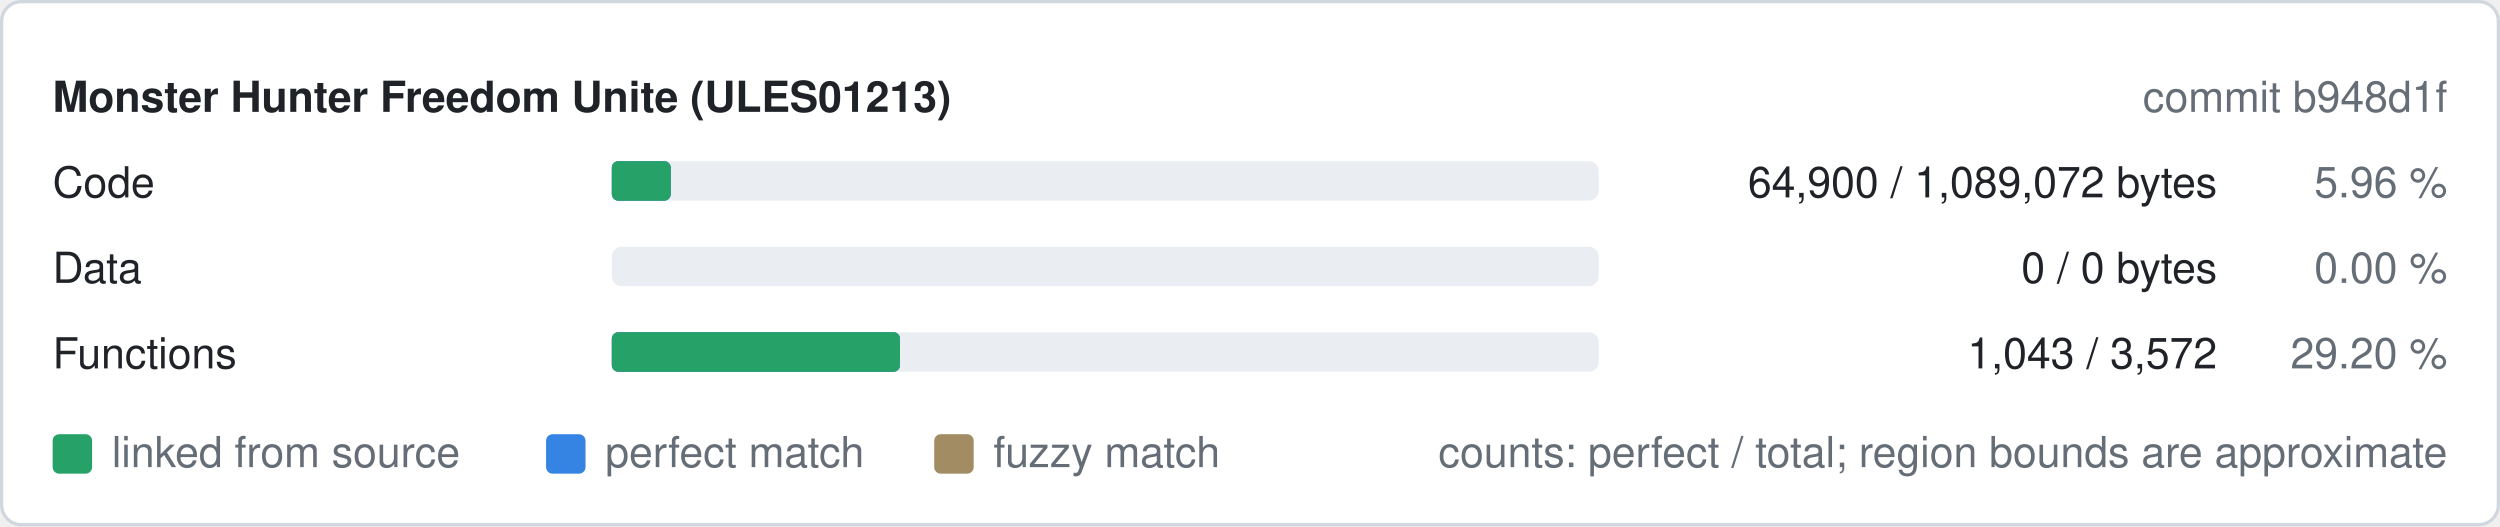
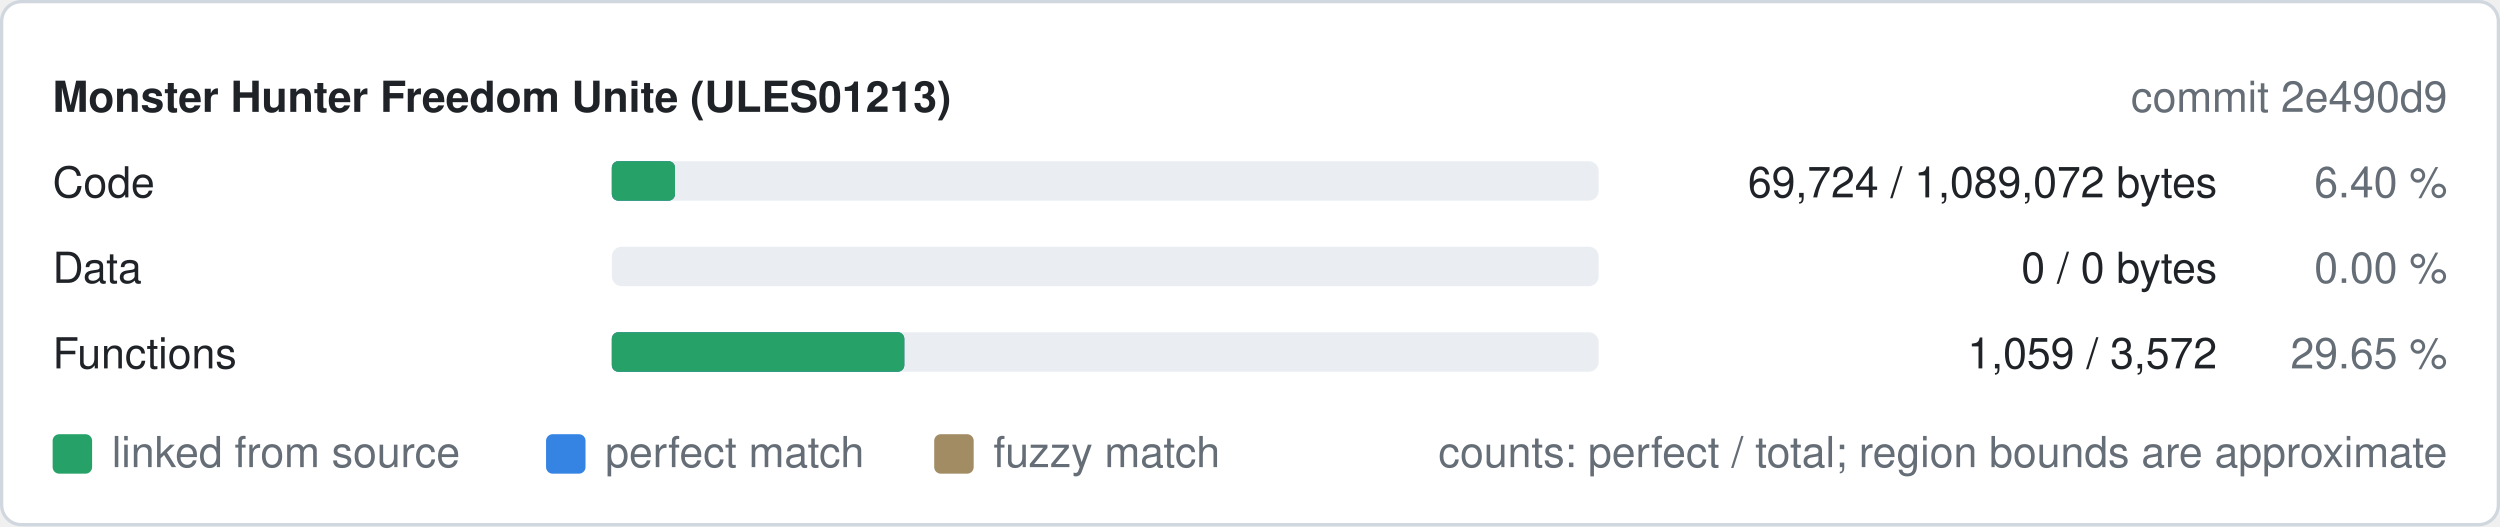
<svg xmlns="http://www.w3.org/2000/svg" width="760" height="160" viewBox="0 0 760 160" role="img" aria-label="Decompilation progress of ULES01213">
  <style>
text{font-family:-apple-system,BlinkMacSystemFont,"Segoe UI",Helvetica,Arial,sans-serif;font-size:13px}
.b{font-weight:600}
.bg{fill:#ffffff;stroke:#d0d7de}.t{fill:#1f2328}.m{fill:#656d76}.track{fill:#eaeef2}.fuzzy{fill:#a28c64}.perfect{fill:#3584e4}.linked{fill:#26a269}
@media (prefers-color-scheme: dark){.bg{fill:#0d1117;stroke:#30363d}.t{fill:#e6edf3}.m{fill:#8d96a0}.track{fill:#21262d}.fuzzy{fill:#a28c64}.perfect{fill:#3584e4}.linked{fill:#2ec27e}}
</style>
  <rect class="bg" x="0.5" y="0.5" width="759" height="159" rx="6" />
  <text class="t b" x="16" y="34">Monster Hunter Freedom Unite (ULES01213)</text>
-   <text class="m" x="744" y="34" text-anchor="end">commit b948d1f</text>
+   <text class="m" x="744" y="34" text-anchor="end">commit 2e490d9</text>
  <text class="t" x="16" y="60">Code</text>
  <rect class="track" x="186" y="49" width="300" height="12" rx="3" />
-   <rect class="fuzzy" x="186" y="49" width="17.9" height="12" rx="2" />
-   <rect class="perfect" x="186" y="49" width="17.9" height="12" rx="2" />
-   <rect class="linked" x="186" y="49" width="17.9" height="12" rx="2" />
-   <text class="t" x="674" y="60" text-anchor="end">64,900 / 1,089,072 bytes</text>
-   <text class="m" x="744" y="60" text-anchor="end">5.96 %</text>
+   <rect class="fuzzy" x="186" y="49" width="19.2" height="12" rx="2" />
+   <rect class="perfect" x="186" y="49" width="19.2" height="12" rx="2" />
+   <rect class="linked" x="186" y="49" width="19.2" height="12" rx="2" />
+   <text class="t" x="674" y="60" text-anchor="end">69,724 / 1,089,072 bytes</text>
+   <text class="m" x="744" y="60" text-anchor="end">6.40 %</text>
  <text class="t" x="16" y="86">Data</text>
  <rect class="track" x="186" y="75" width="300" height="12" rx="3" />
  <text class="t" x="674" y="86" text-anchor="end">0 / 0 bytes</text>
  <text class="m" x="744" y="86" text-anchor="end">0.00 %</text>
  <text class="t" x="16" y="112">Functions</text>
  <rect class="track" x="186" y="101" width="300" height="12" rx="3" />
-   <rect class="fuzzy" x="186" y="101" width="87.6" height="12" rx="2" />
-   <rect class="perfect" x="186" y="101" width="87.6" height="12" rx="2" />
-   <rect class="linked" x="186" y="101" width="87.6" height="12" rx="2" />
-   <text class="t" x="674" y="112" text-anchor="end">1,043 / 3,572</text>
-   <text class="m" x="744" y="112" text-anchor="end">29.20 %</text>
+   <rect class="fuzzy" x="186" y="101" width="88.9" height="12" rx="2" />
+   <rect class="perfect" x="186" y="101" width="88.9" height="12" rx="2" />
+   <rect class="linked" x="186" y="101" width="88.9" height="12" rx="2" />
+   <text class="t" x="674" y="112" text-anchor="end">1,059 / 3,572</text>
+   <text class="m" x="744" y="112" text-anchor="end">29.65 %</text>
  <rect class="linked" x="16" y="132" width="12" height="12" rx="2" />
  <text class="m" x="34" y="142">linked from source</text>
  <rect class="perfect" x="166" y="132" width="12" height="12" rx="2" />
  <text class="m" x="184" y="142">perfect match</text>
  <rect class="fuzzy" x="284" y="132" width="12" height="12" rx="2" />
  <text class="m" x="302" y="142">fuzzy match</text>
  <text class="m" x="744" y="142" text-anchor="end">counts: perfect / total; region bounds are approximate</text>
</svg>
